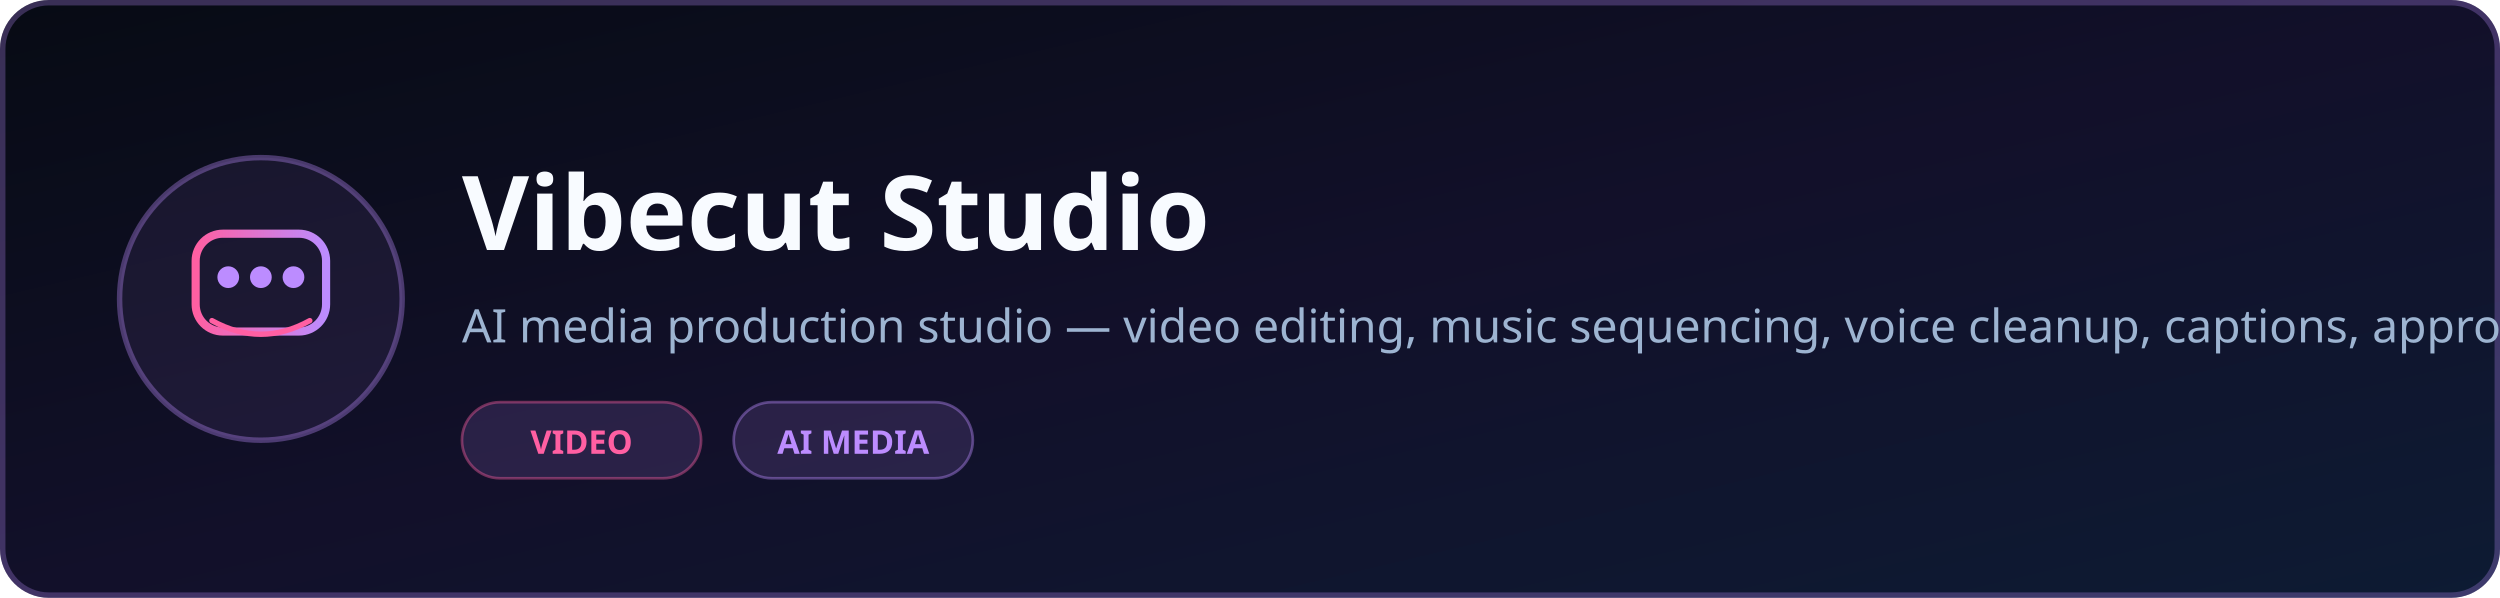
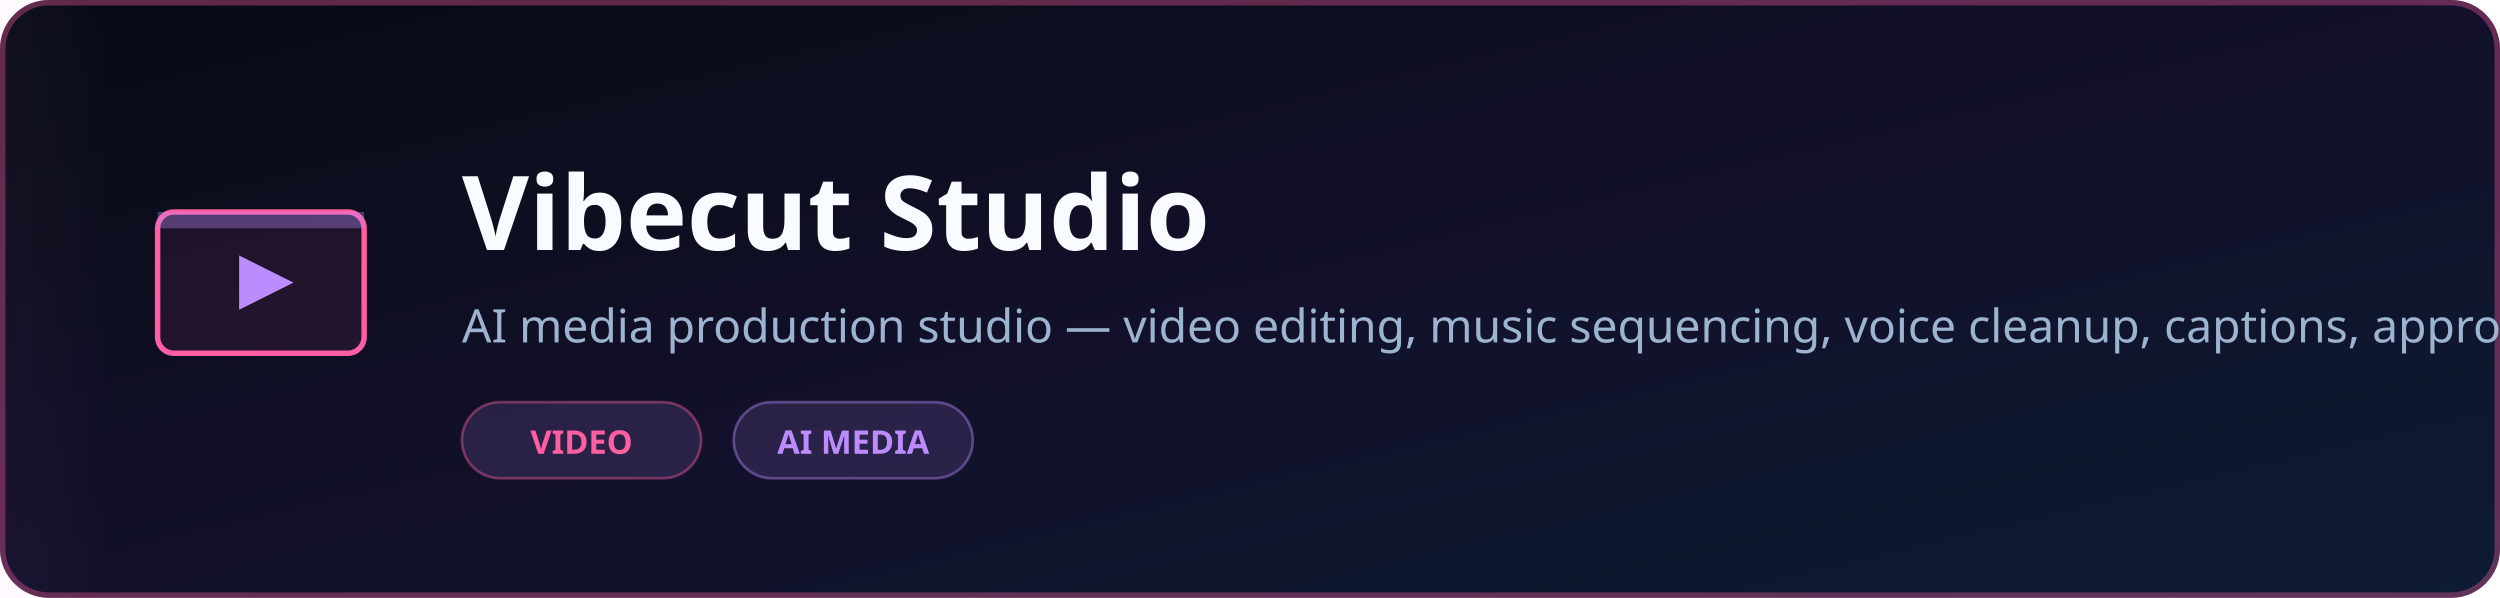
<svg xmlns="http://www.w3.org/2000/svg" width="920" height="220" viewBox="0 0 920 220" role="img" aria-label="Vibecut Studio">
  <defs>
    <linearGradient id="bg" x1="0%" y1="0%" x2="100%" y2="100%">
      <stop offset="0%" stop-color="#070b14" />
      <stop offset="50%" stop-color="#12102a" />
      <stop offset="100%" stop-color="#0d1b33" />
    </linearGradient>
    <linearGradient id="accent" x1="0%" y1="0%" x2="100%" y2="0%">
      <stop offset="0%" stop-color="#ff5fa2" />
      <stop offset="100%" stop-color="#bc8cff" />
    </linearGradient>
+     <linearGradient id="shimmer" x1="0%" y1="0%" x2="100%" y2="0%">
+       <stop offset="0%" stop-color="#ff5fa2" stop-opacity="0" />
+       <stop offset="50%" stop-color="#ff5fa2" stop-opacity="0.15" />
+       <stop offset="100%" stop-color="#bc8cff" stop-opacity="0" />
+     </linearGradient>
  </defs>
  <rect width="920" height="220" rx="18" fill="url(#bg)" />
-   <rect x="1" y="1" width="918" height="218" rx="17" fill="none" stroke="rgba(188,140,255,0.28)" stroke-width="2" />
-   <circle cx="96" cy="110" r="52" fill="rgba(188,140,255,0.08)" stroke="rgba(188,140,255,0.35)" stroke-width="2" />
-   <rect x="72" y="86" width="48" height="36" rx="10" fill="none" stroke="url(#accent)" stroke-width="3" />
-   <circle cx="84" cy="102" r="4" fill="#bc8cff" />
-   <circle cx="96" cy="102" r="4" fill="#bc8cff" />
-   <circle cx="108" cy="102" r="4" fill="#bc8cff" />
-   <path d="M78 118 Q96 128 114 118" fill="none" stroke="#ff5fa2" stroke-width="2" stroke-linecap="round" />
+   <rect x="-200" y="0" width="240" height="220" rx="18" fill="url(#shimmer)" opacity="0.9">
+     <animate attributeName="x" values="-240;920" dur="7s" repeatCount="indefinite" />
+   </rect>
+   <rect x="1" y="1" width="918" height="218" rx="17" fill="none" stroke="#ff5fa2" stroke-width="2" opacity="0.35">
+     <animate attributeName="opacity" values="0.35;0.65;0.35" dur="3s" repeatCount="indefinite" />
+   </rect>
+   <rect x="58" y="78" width="76" height="52" rx="6" fill="rgba(255,95,162,0.08)" stroke="#ff5fa2" stroke-width="2" />
+   <polygon points="88,94 88,114 108,104" fill="#bc8cff">
+     <animate attributeName="opacity" values="1;0.4;1" dur="1.6s" repeatCount="indefinite" />
+   </polygon>
+   <rect x="58" y="78" width="76" height="6" fill="#bc8cff" opacity="0.35">
+     <animate attributeName="x" values="58;70;58" dur="2s" repeatCount="indefinite" />
+   </rect>
  <text x="170" y="92" fill="#f8fbff" font-family="Segoe UI, system-ui, sans-serif" font-size="38" font-weight="800">Vibecut Studio</text>
  <text x="170" y="126" fill="#9db4d1" font-family="Segoe UI, system-ui, sans-serif" font-size="17" font-weight="500">AI media production studio — video editing, music sequencing, voice cleanup, captions, approvals, and exports.</text>
-   <rect x="170" y="148" width="88" height="28" rx="14" fill="rgba(188,140,255,0.14)" stroke="#ff5fa266" stroke-width="1" />
+   <rect x="170" y="148" width="88" height="28" rx="14" fill="rgba(188,140,255,0.14)" stroke="#ff5fa266" stroke-width="1">
+     <animate attributeName="opacity" values="1;0.75;1" dur="2.5s" begin="0s" repeatCount="indefinite" />
+   </rect>
  <text x="214" y="167" fill="#ff5fa2" font-family="Segoe UI, system-ui, sans-serif" font-size="12" font-weight="700" text-anchor="middle">VIDEO</text>
-   <rect x="270" y="148" width="88" height="28" rx="14" fill="rgba(188,140,255,0.14)" stroke="#bc8cff66" stroke-width="1" />
+   <rect x="270" y="148" width="88" height="28" rx="14" fill="rgba(188,140,255,0.14)" stroke="#bc8cff66" stroke-width="1">
+     <animate attributeName="opacity" values="1;0.75;1" dur="2.5s" begin="0.3s" repeatCount="indefinite" />
+   </rect>
  <text x="314" y="167" fill="#bc8cff" font-family="Segoe UI, system-ui, sans-serif" font-size="12" font-weight="700" text-anchor="middle">AI MEDIA</text>
</svg>
